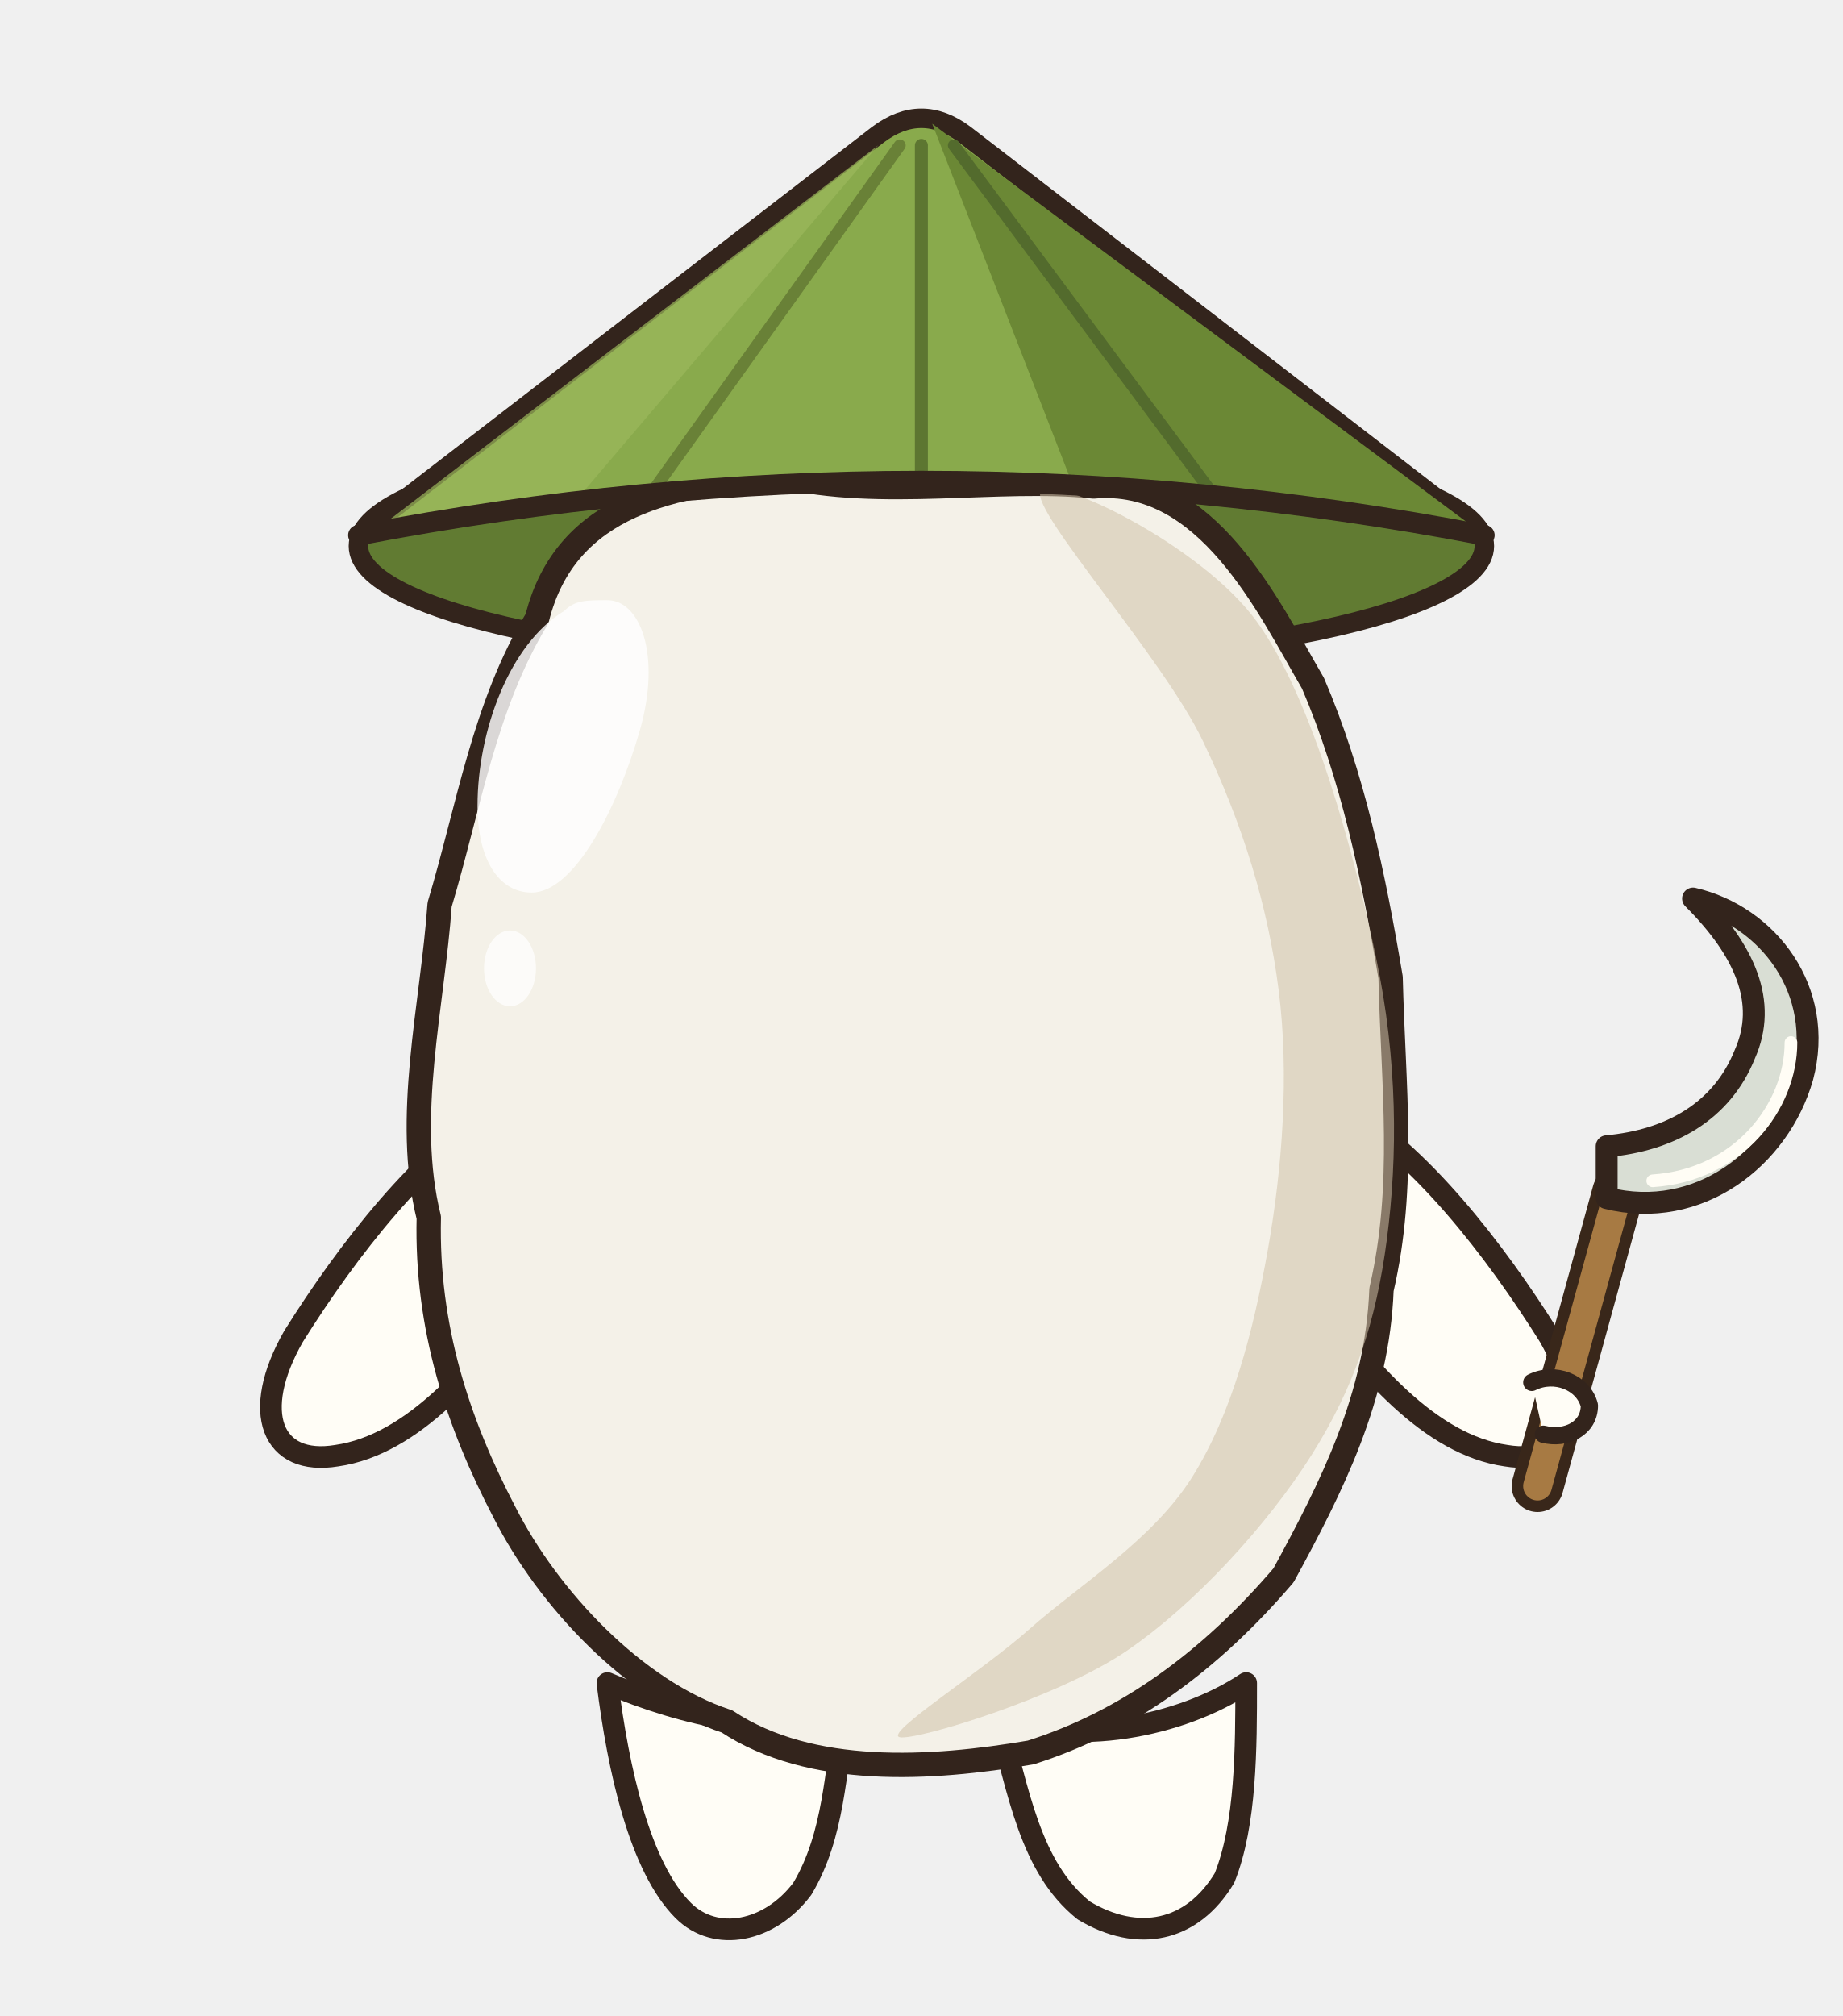
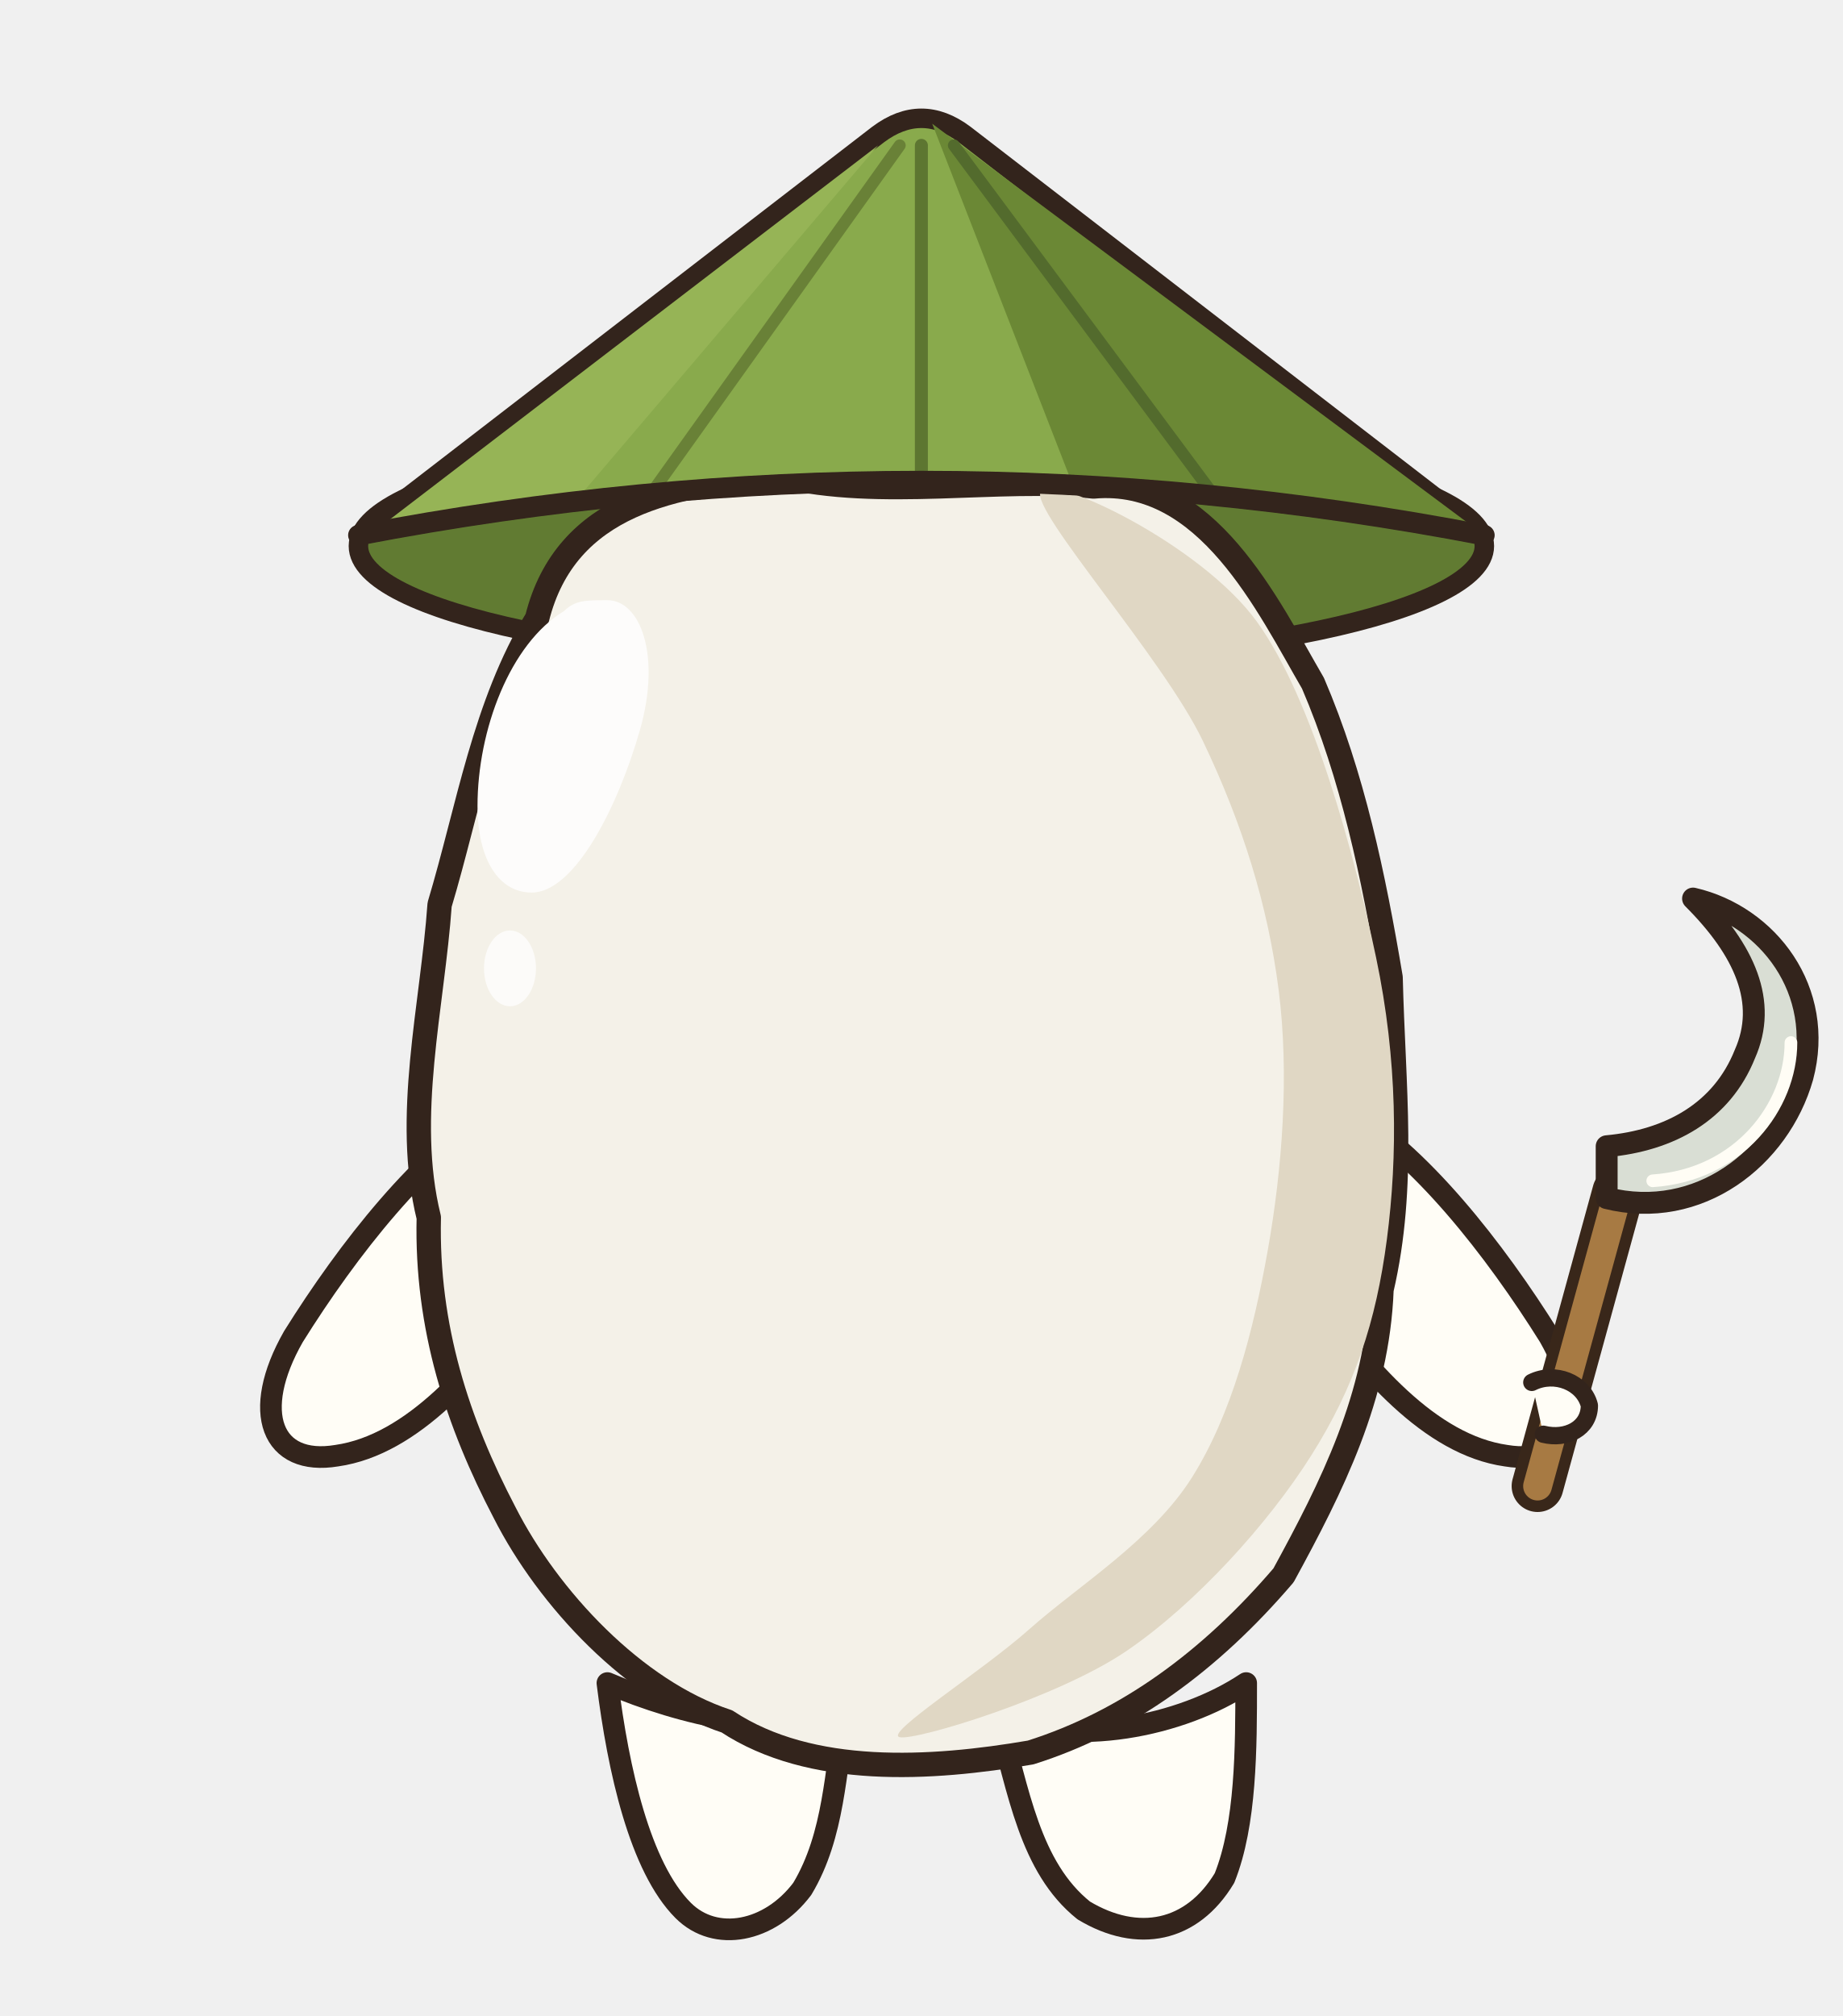
<svg xmlns="http://www.w3.org/2000/svg" width="320" height="350" viewBox="0 0 320 350">
  <g id="conical-hat-back" transform="matrix(1.88 0 0 1.88 -84.4 -59.36)">
    <ellipse id="rice-hat-underside" cx="130" cy="82" rx="52" ry="11" fill="#617b32" stroke="#33241c" stroke-width="1.8" />
  </g>
  <g id="body">
    <g id="rice-source-character" transform="matrix(1.88 0 0 1.88 -84.4 -59.36)">
      <path id="rice-arm-left" d="M91 134 C84 138 77 147 72 155 C68 162 70 167 76 166 C83 165 89 158 94 151 Z" fill="#fffdf6" stroke="#33241c" stroke-width="2" stroke-linejoin="round" />
      <path id="rice-arm-right" d="M169 134 C176 138 183 147 188 155 C192 162 190 167 184 166 C177 165 171 158 166 151 Z" fill="#fffdf6" stroke="#33241c" stroke-width="2" stroke-linejoin="round" />
      <path id="rice-foot-left" d="M101 187 C102 195 104 204 108 208 C111 211 116 210 119 206 C122 201 122 195 123 190 C117 192 108 190 101 187 Z" fill="#fffdf6" stroke="#33241c" stroke-width="2" stroke-linejoin="round" />
      <path id="rice-foot-right" d="M137 190 C139 197 140 204 145 208 C150 211 155 210 158 205 C160 200 160 193 160 187 C154 191 144 193 137 190 Z" fill="#fffdf6" stroke="#33241c" stroke-width="2" stroke-linejoin="round" />
      <path id="rice-body-outline" d="M 117.00 75.50 C 126.16 77.75 137.28 75.56 145.90 76.50 C 156.37 75.55 162.03 87.56 166.17 94.67 C 169.83 103.20 171.76 112.44 173.34 121.84 C 173.58 131.87 174.74 141.01 172.50 150.66 C 172.12 160.55 167.92 168.86 163.45 177.05 C 156.68 184.97 148.97 190.61 140.09 193.41 C 130.87 194.99 119.79 195.66 112.04 190.54 C 103.53 187.75 95.52 179.18 91.50 171.25 C 87.18 162.99 84.26 154.15 84.50 144.01 C 82.20 134.71 84.84 124.50 85.50 115.11 C 88.18 106.18 89.62 96.73 94.50 88.70 C 97.16 77.97 107.37 76.22 117.00 75.50 Z" fill="#f4f1e8" stroke="#33241c" stroke-width="2.25" stroke-linejoin="round" />
-       <path id="rice-body-side-shade" d="M 141.00 77.00 C 141.83 75.17 155.83 81.83 161.00 89.00 C 166.17 96.17 170.00 110.50 172.00 120.00 C 174.00 129.50 174.00 138.33 173.00 146.00 C 172.00 153.67 170.00 159.67 166.00 166.00 C 162.00 172.33 155.33 179.67 149.00 184.00 C 142.67 188.33 129.50 192.33 128.00 192.00 C 126.50 191.67 135.50 186.00 140.00 182.00 C 144.50 178.00 151.33 173.83 155.00 168.00 C 158.67 162.17 160.67 154.50 162.00 147.00 C 163.33 139.50 164.00 130.83 163.00 123.00 C 162.00 115.17 159.67 107.67 156.00 100.00 C 152.33 92.33 140.17 78.83 141.00 77.00 Z" fill="#d0c1a7" opacity=".55" />
-       <path id="rice-body-highlight-large" d="M97 88 C92 91 89 99 89 106 C89 111 91 114 94 114 C98 114 102 106 104 99 C106 92 104 87 101 87 C99 87 98 87 97 88 Z" fill="#ffffff" opacity=".82" />
-       <ellipse id="rice-body-highlight-small" cx="92" cy="121" rx="2.4" ry="3.5" fill="#ffffff" opacity=".74" />
+       <path id="rice-body-side-shade" d="M 141.00 77.00 C 141.83 75.17 155.83 81.83 161.00 89.00 C 166.17 96.17 170.00 110.50 172.00 120.00 C 174.00 129.50 174.00 138.33 173.00 146.00 C 172.00 153.67 170.00 159.67 166.00 166.00 C 162.00 172.33 155.33 179.67 149.00 184.00 C 142.67 188.33 129.50 192.33 128.00 192.00 C 126.50 191.67 135.50 186.00 140.00 182.00 C 144.50 178.00 151.33 173.83 155.00 168.00 C 158.67 162.17 160.67 154.50 162.00 147.00 C 163.33 139.50 164.00 130.83 163.00 123.00 C 162.00 115.17 159.67 107.67 156.00 100.00 C 152.33 92.33 140.17 78.83 141.00 77.00 Z" fill="#e0d7c4" />
+       <path id="rice-body-highlight-large" d="M97 88 C92 91 89 99 89 106 C89 111 91 114 94 114 C98 114 102 106 104 99 C106 92 104 87 101 87 C99 87 98 87 97 88 Z" fill="#fdfcfb" />
+       <ellipse id="rice-body-highlight-small" cx="92" cy="121" rx="2.4" ry="3.5" fill="#fcfbf9" />
    </g>
  </g>
  <g id="conical-hat" transform="matrix(1.88 0 0 1.88 -84.4 -59.36)">
    <path id="rice-hat-crown" d="M78 81 L126 44 Q130 41 134 44 L182 81 Q130 71 78 81 Z" fill="#89aa4c" stroke="#33241c" stroke-width="1.8" stroke-linejoin="round" />
    <path id="rice-hat-right-plane" d="M131 43 L182 81 Q163 77 144 76.4 Z" fill="#6b8835" />
-     <path id="rice-hat-left-plane" d="M126 45 L98 77.9 Q87 79.2 79 81 Z" fill="#9bb85b" opacity=".7" />
+     <path id="rice-hat-left-plane" d="M126 45 L98 77.9 Q87 79.2 79 81 Z" fill="#96b456" />
    <path id="rice-hat-center-seam" d="M130 45 L130 76" fill="none" stroke="#5d7631" stroke-width="1.2" stroke-linecap="round" />
    <path id="rice-hat-left-seam" d="M128 45 L105 77.2" fill="none" stroke="#698137" stroke-width="1.1" stroke-linecap="round" />
    <path id="rice-hat-right-seam" d="M133 45 L157 77.3" fill="none" stroke="#536b2d" stroke-width="1.1" stroke-linecap="round" />
    <path id="rice-hat-front-rim" d="M78 81 Q130 71 182 81" fill="none" stroke="#33241c" stroke-width="1.9" stroke-linecap="round" />
  </g>
  <g id="sickle">
    <path id="rice-sickle-handle-outline" d="M267 258 L281 207" fill="none" stroke="#39271a" stroke-width="9" stroke-linecap="round" />
    <path id="rice-sickle-handle-wood" d="M267 258 L281 207" fill="none" stroke="#a77a43" stroke-width="5" stroke-linecap="round" />
    <path id="rice-sickle-blade" d="M279 208 C295 212 309 201 313 187 C317 172 307 159 294 156 C303 165 307 174 303 183 C299 193 290 198 279 199 Z" fill="#d9ded4" stroke="#33241c" stroke-width="3.8" stroke-linejoin="round" />
    <path id="rice-sickle-blade-glint" d="M287 205 C302 204 311 192 311 181" fill="none" stroke="#fffdf5" stroke-width="2.2" stroke-linecap="round" />
    <path id="rice-sickle-grip-thumb" d="M266 240 C270 238 275 240 276 244 C276 248 272 250 268 249" fill="#fffdf6" stroke="#33241c" stroke-width="3" stroke-linecap="round" stroke-linejoin="round" />
  </g>
</svg>
